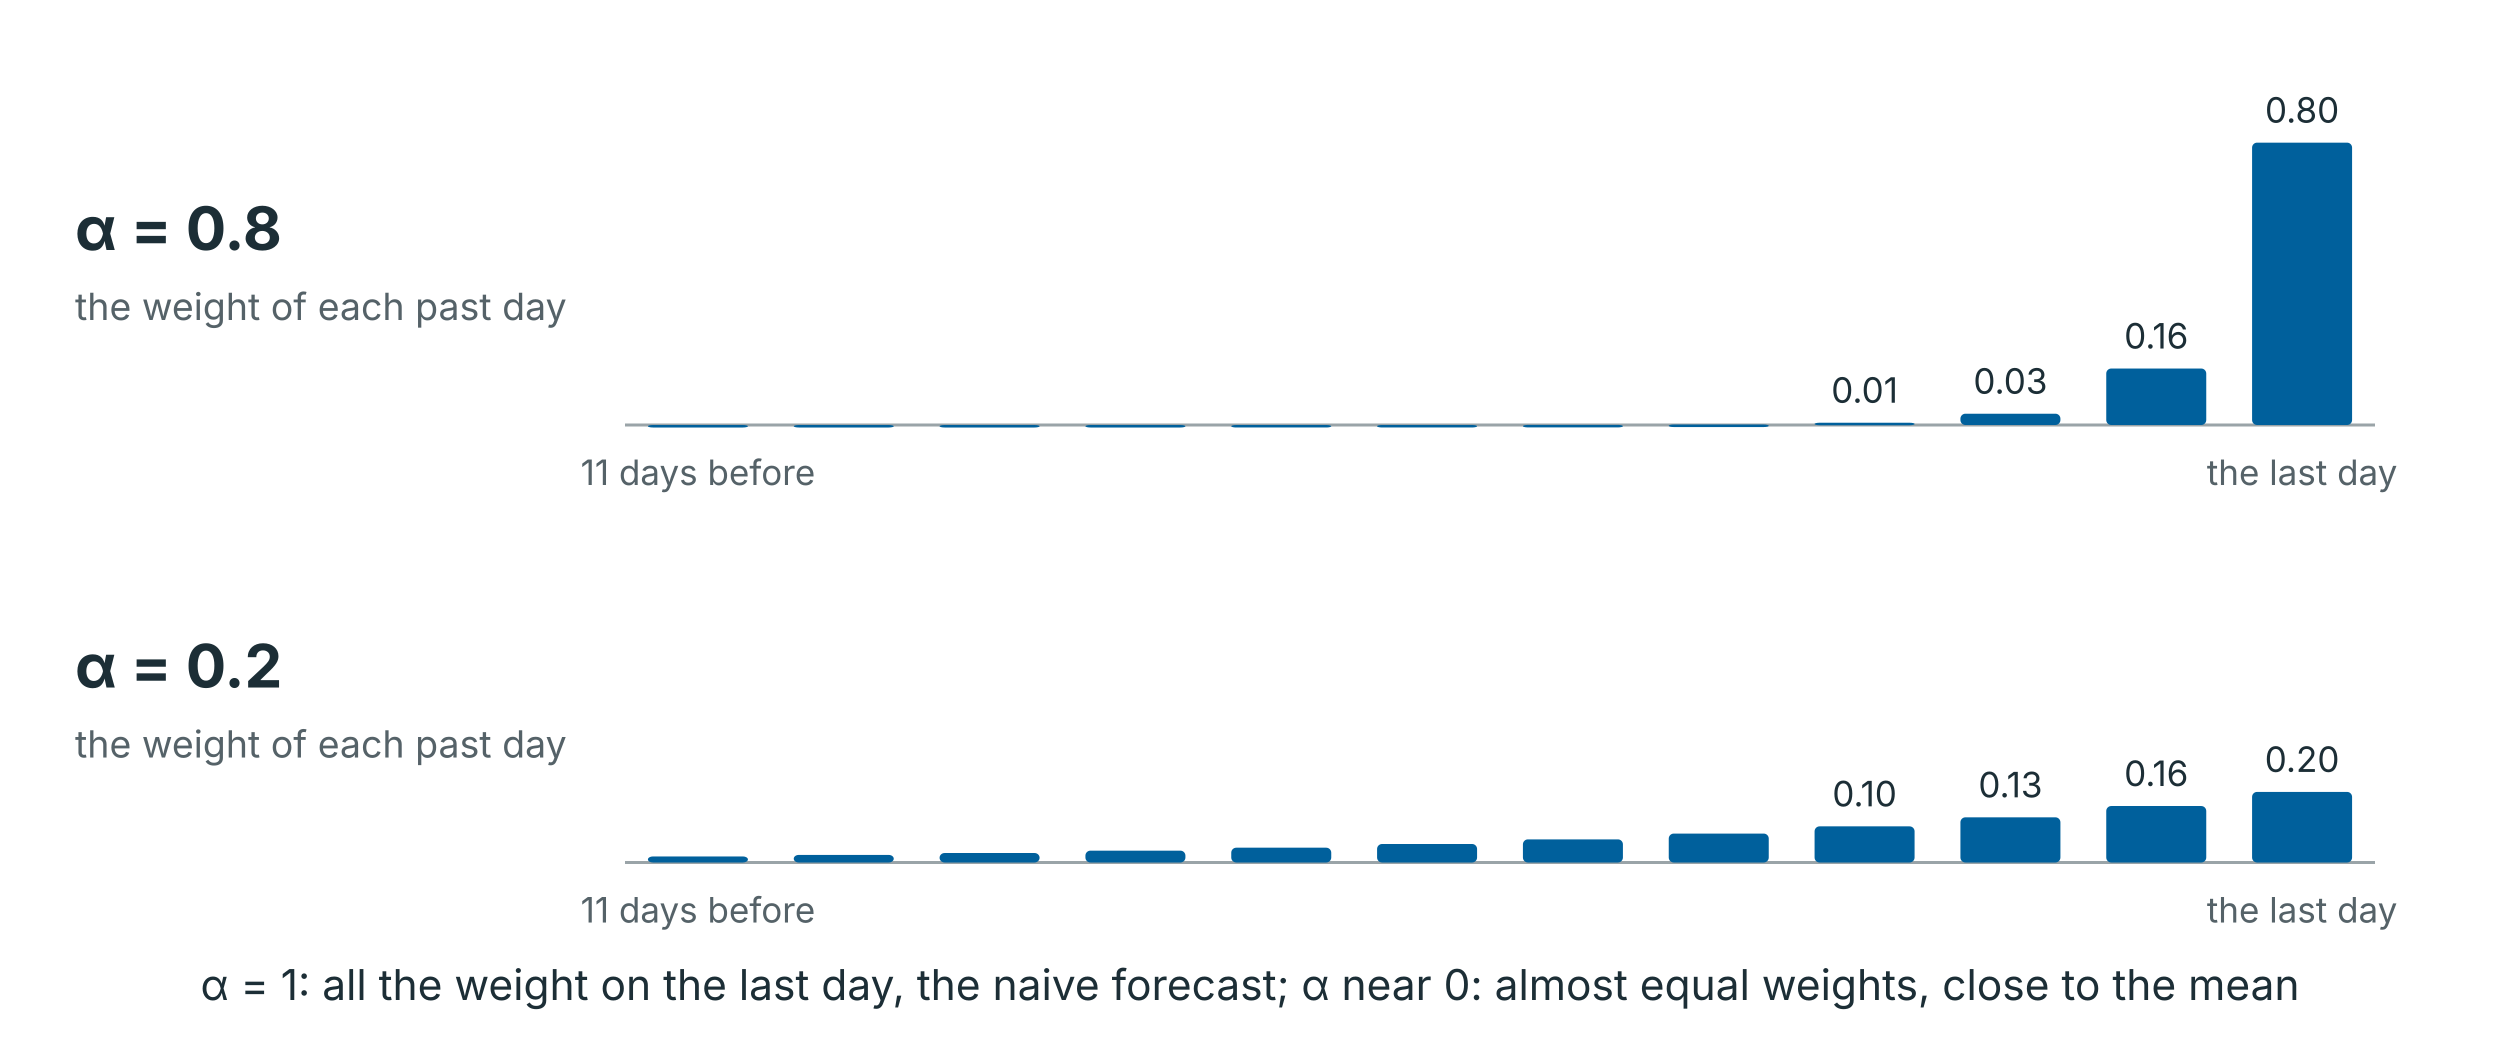
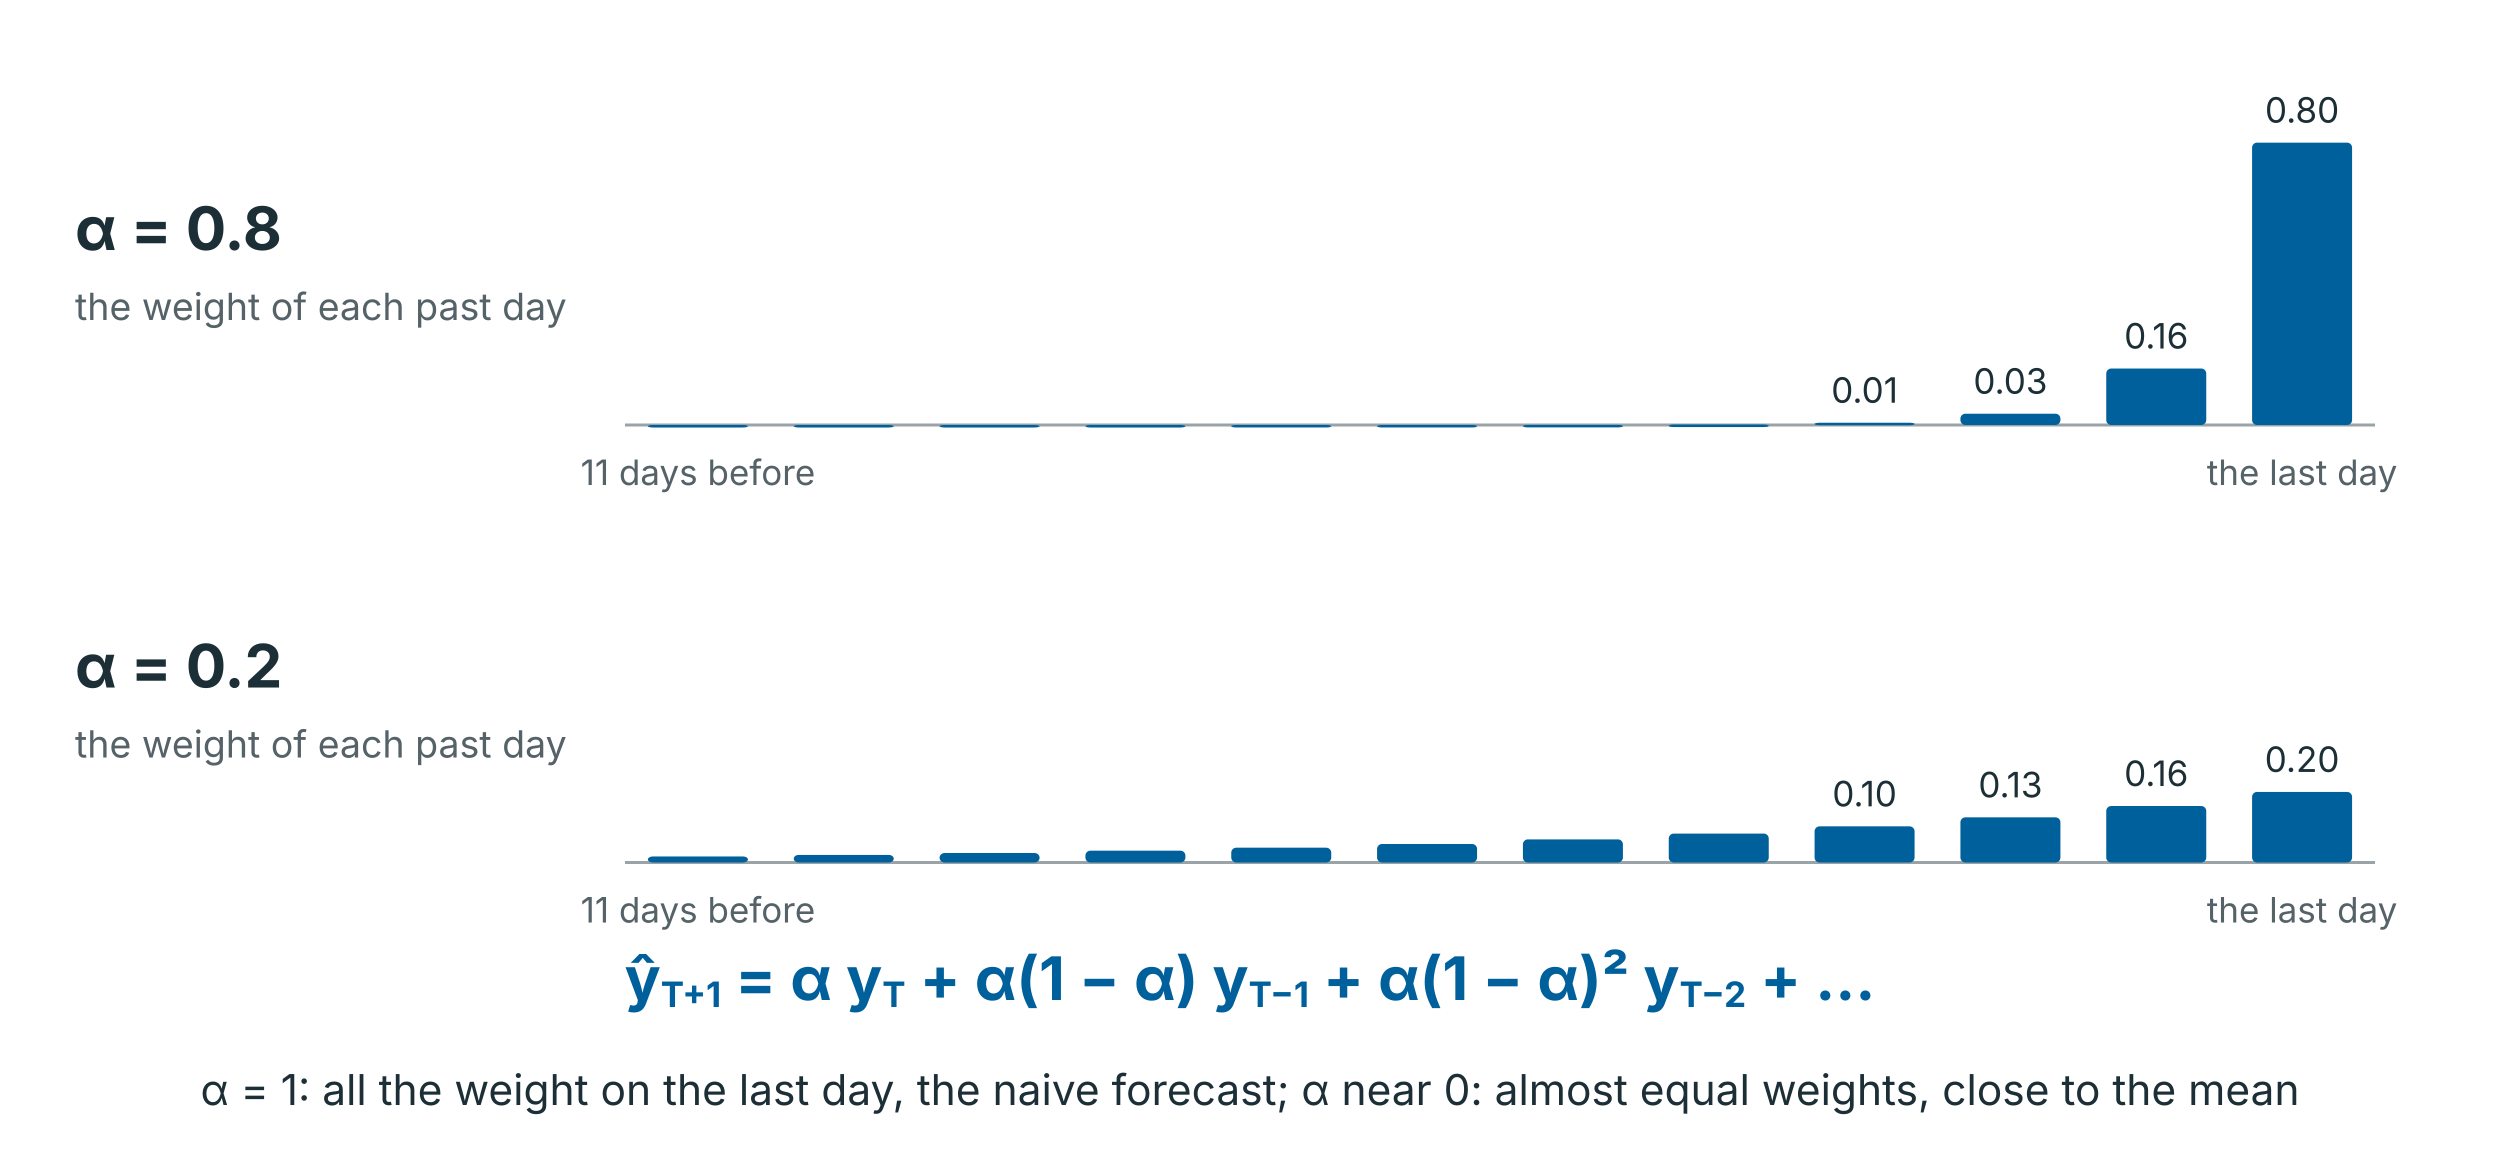
- <svg xmlns="http://www.w3.org/2000/svg" viewBox="0 0 1000 420" font-family="Inter, Arimo, Helvetica, sans-serif">
+ <svg xmlns="http://www.w3.org/2000/svg" viewBox="0 0 1000 460" font-family="Inter, Arimo, Helvetica, sans-serif">
  <defs>
    <marker id="ah" viewBox="0 0 10 10" refX="9" refY="5" markerWidth="7" markerHeight="7" orient="auto-start-reverse">
      <path d="M0,0 L10,5 L0,10 z" fill="#1c2e36" />
    </marker>
    <marker id="ahA" viewBox="0 0 10 10" refX="9" refY="5" markerWidth="7" markerHeight="7" orient="auto-start-reverse">
      <path class="accent-fill" d="M0,0 L10,5 L0,10 z" fill="#00609c" />
    </marker>
  </defs>
  <g data-step="1">
    <text x="30" y="100" font-size="24" font-weight="bold" text-anchor="start" fill="#1c2e36">α = 0.8</text>
    <text x="30" y="128" font-size="15" font-weight="normal" text-anchor="start" fill="#556268">the weight of each past day</text>
    <line x1="250" y1="170.0" x2="950" y2="170.0" stroke="#9aa4a8" stroke-width="1.2" />
    <rect class="accent-fill" x="900.833" y="57.059" width="40" height="112.941" rx="2" fill="#00609c" />
    <text x="920.833" y="49.059" font-size="14" font-weight="normal" text-anchor="middle" fill="#1c2e36">0.80</text>
    <rect class="accent-fill" x="842.5" y="147.412" width="40" height="22.588" rx="2" fill="#00609c" />
    <text x="862.5" y="139.412" font-size="14" font-weight="normal" text-anchor="middle" fill="#1c2e36">0.16</text>
    <rect class="accent-fill" x="784.167" y="165.482" width="40" height="4.518" rx="2" fill="#00609c" />
    <text x="804.167" y="157.482" font-size="14" font-weight="normal" text-anchor="middle" fill="#1c2e36">0.03</text>
    <rect class="accent-fill" x="725.833" y="169.096" width="40" height="1" rx="2" fill="#00609c" />
    <text x="745.833" y="161.096" font-size="14" font-weight="normal" text-anchor="middle" fill="#1c2e36">0.01</text>
    <rect class="accent-fill" x="667.5" y="169.819" width="40" height="1" rx="2" fill="#00609c" />
    <rect class="accent-fill" x="609.167" y="169.964" width="40" height="1" rx="2" fill="#00609c" />
    <rect class="accent-fill" x="550.833" y="169.993" width="40" height="1" rx="2" fill="#00609c" />
    <rect class="accent-fill" x="492.5" y="169.999" width="40" height="1" rx="2" fill="#00609c" />
    <rect class="accent-fill" x="434.167" y="170" width="40" height="1" rx="2" fill="#00609c" />
    <rect class="accent-fill" x="375.833" y="170" width="40" height="1" rx="2" fill="#00609c" />
    <rect class="accent-fill" x="317.5" y="170" width="40" height="1" rx="2" fill="#00609c" />
    <rect class="accent-fill" x="259.167" y="170" width="40" height="1" rx="2" fill="#00609c" />
    <text x="920.833" y="194.0" font-size="14" font-weight="normal" text-anchor="middle" fill="#556268">the last day</text>
    <text x="279.167" y="194.0" font-size="14" font-weight="normal" text-anchor="middle" fill="#556268">11 days before</text>
  </g>
  <g data-step="2">
    <text x="30" y="275" font-size="24" font-weight="bold" text-anchor="start" fill="#1c2e36">α = 0.2</text>
    <text x="30" y="303" font-size="15" font-weight="normal" text-anchor="start" fill="#556268">the weight of each past day</text>
    <line x1="250" y1="345.0" x2="950" y2="345.0" stroke="#9aa4a8" stroke-width="1.2" />
    <rect class="accent-fill" x="900.833" y="316.765" width="40" height="28.235" rx="2" fill="#00609c" />
    <text x="920.833" y="308.765" font-size="14" font-weight="normal" text-anchor="middle" fill="#1c2e36">0.20</text>
    <rect class="accent-fill" x="842.5" y="322.412" width="40" height="22.588" rx="2" fill="#00609c" />
    <text x="862.5" y="314.412" font-size="14" font-weight="normal" text-anchor="middle" fill="#1c2e36">0.16</text>
    <rect class="accent-fill" x="784.167" y="326.929" width="40" height="18.071" rx="2" fill="#00609c" />
    <text x="804.167" y="318.929" font-size="14" font-weight="normal" text-anchor="middle" fill="#1c2e36">0.13</text>
    <rect class="accent-fill" x="725.833" y="330.544" width="40" height="14.456" rx="2" fill="#00609c" />
    <text x="745.833" y="322.544" font-size="14" font-weight="normal" text-anchor="middle" fill="#1c2e36">0.10</text>
    <rect class="accent-fill" x="667.5" y="333.435" width="40" height="11.565" rx="2" fill="#00609c" />
    <rect class="accent-fill" x="609.167" y="335.748" width="40" height="9.252" rx="2" fill="#00609c" />
    <rect class="accent-fill" x="550.833" y="337.598" width="40" height="7.402" rx="2" fill="#00609c" />
    <rect class="accent-fill" x="492.5" y="339.079" width="40" height="5.921" rx="2" fill="#00609c" />
    <rect class="accent-fill" x="434.167" y="340.263" width="40" height="4.737" rx="2" fill="#00609c" />
    <rect class="accent-fill" x="375.833" y="341.21" width="40" height="3.79" rx="2" fill="#00609c" />
    <rect class="accent-fill" x="317.5" y="341.968" width="40" height="3.032" rx="2" fill="#00609c" />
    <rect class="accent-fill" x="259.167" y="342.575" width="40" height="2.425" rx="2" fill="#00609c" />
    <text x="920.833" y="369.0" font-size="14" font-weight="normal" text-anchor="middle" fill="#556268">the last day</text>
    <text x="279.167" y="369.0" font-size="14" font-weight="normal" text-anchor="middle" fill="#556268">11 days before</text>
  </g>
  <g data-step="3">
-     <text x="500" y="400" font-size="17" font-weight="normal" text-anchor="middle" fill="#1c2e36">α = 1: all the weight on the last day, the naive forecast;   α near 0: almost equal weights, close to the mean</text>
+     <text class="accent-fill" x="500" y="400" font-size="24" font-weight="bold" text-anchor="middle" fill="#00609c">ŷ<tspan baseline-shift="sub" font-size="14">T+1</tspan> = α y<tspan baseline-shift="sub" font-size="14">T</tspan> + α(1 − α) y<tspan baseline-shift="sub" font-size="14">T−1</tspan> + α(1 − α)² y<tspan baseline-shift="sub" font-size="14">T−2</tspan> + …</text>
+     <text x="500" y="442" font-size="17" font-weight="normal" text-anchor="middle" fill="#1c2e36">α = 1: all the weight on the last day, the naive forecast;   α near 0: almost equal weights, close to the mean</text>
  </g>
</svg>
